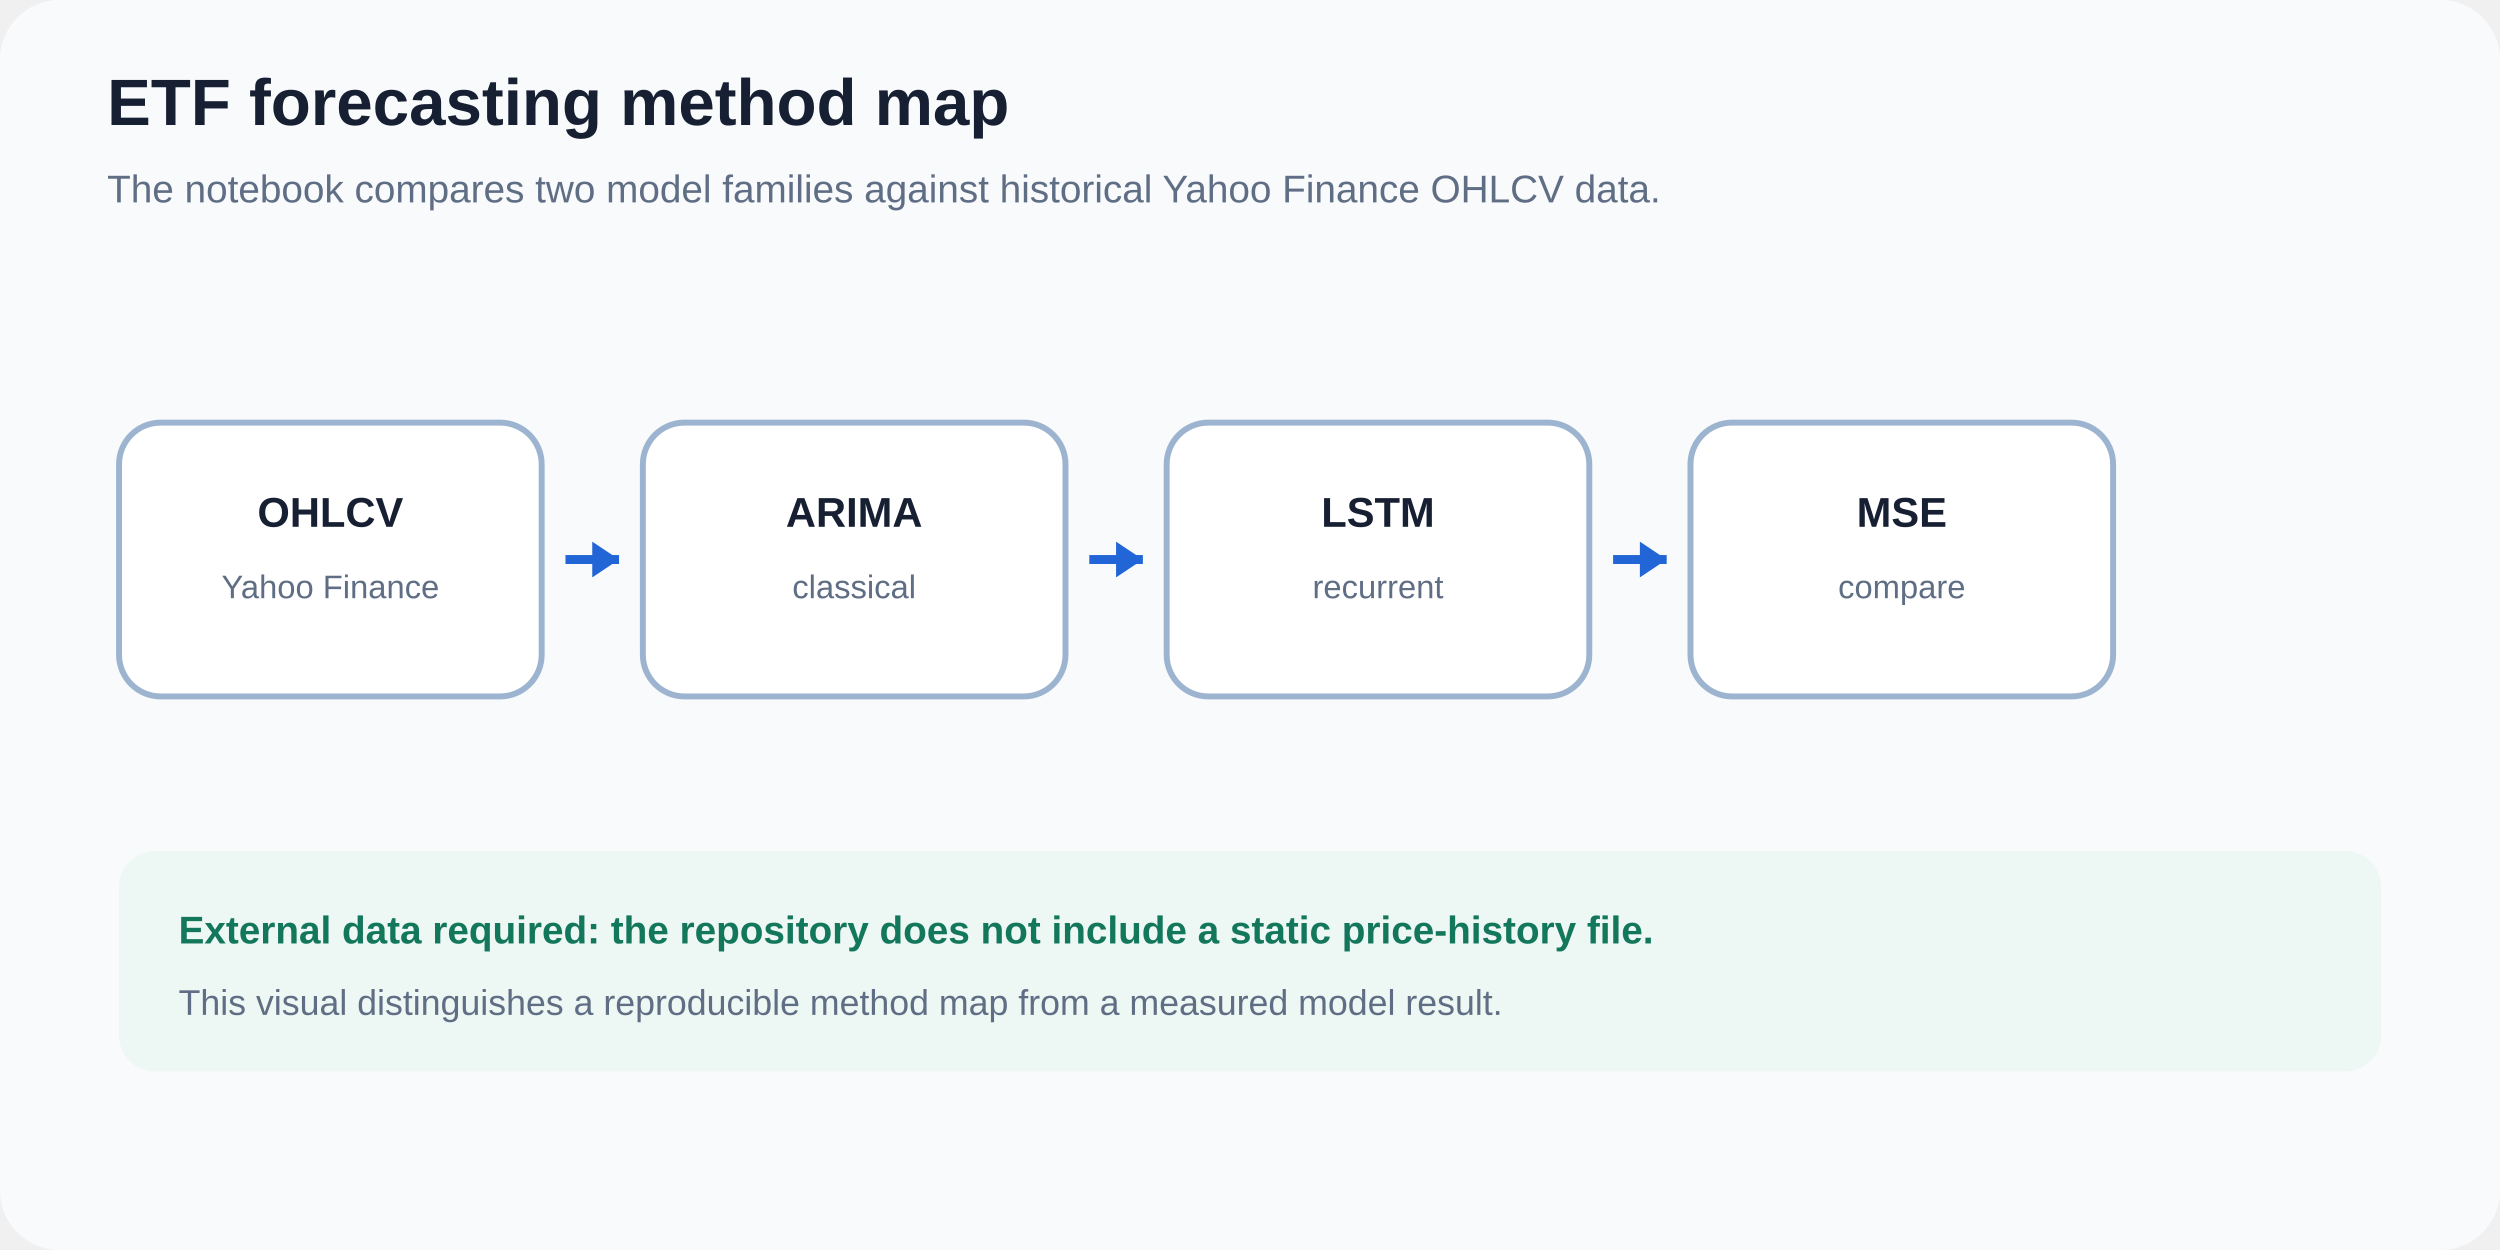
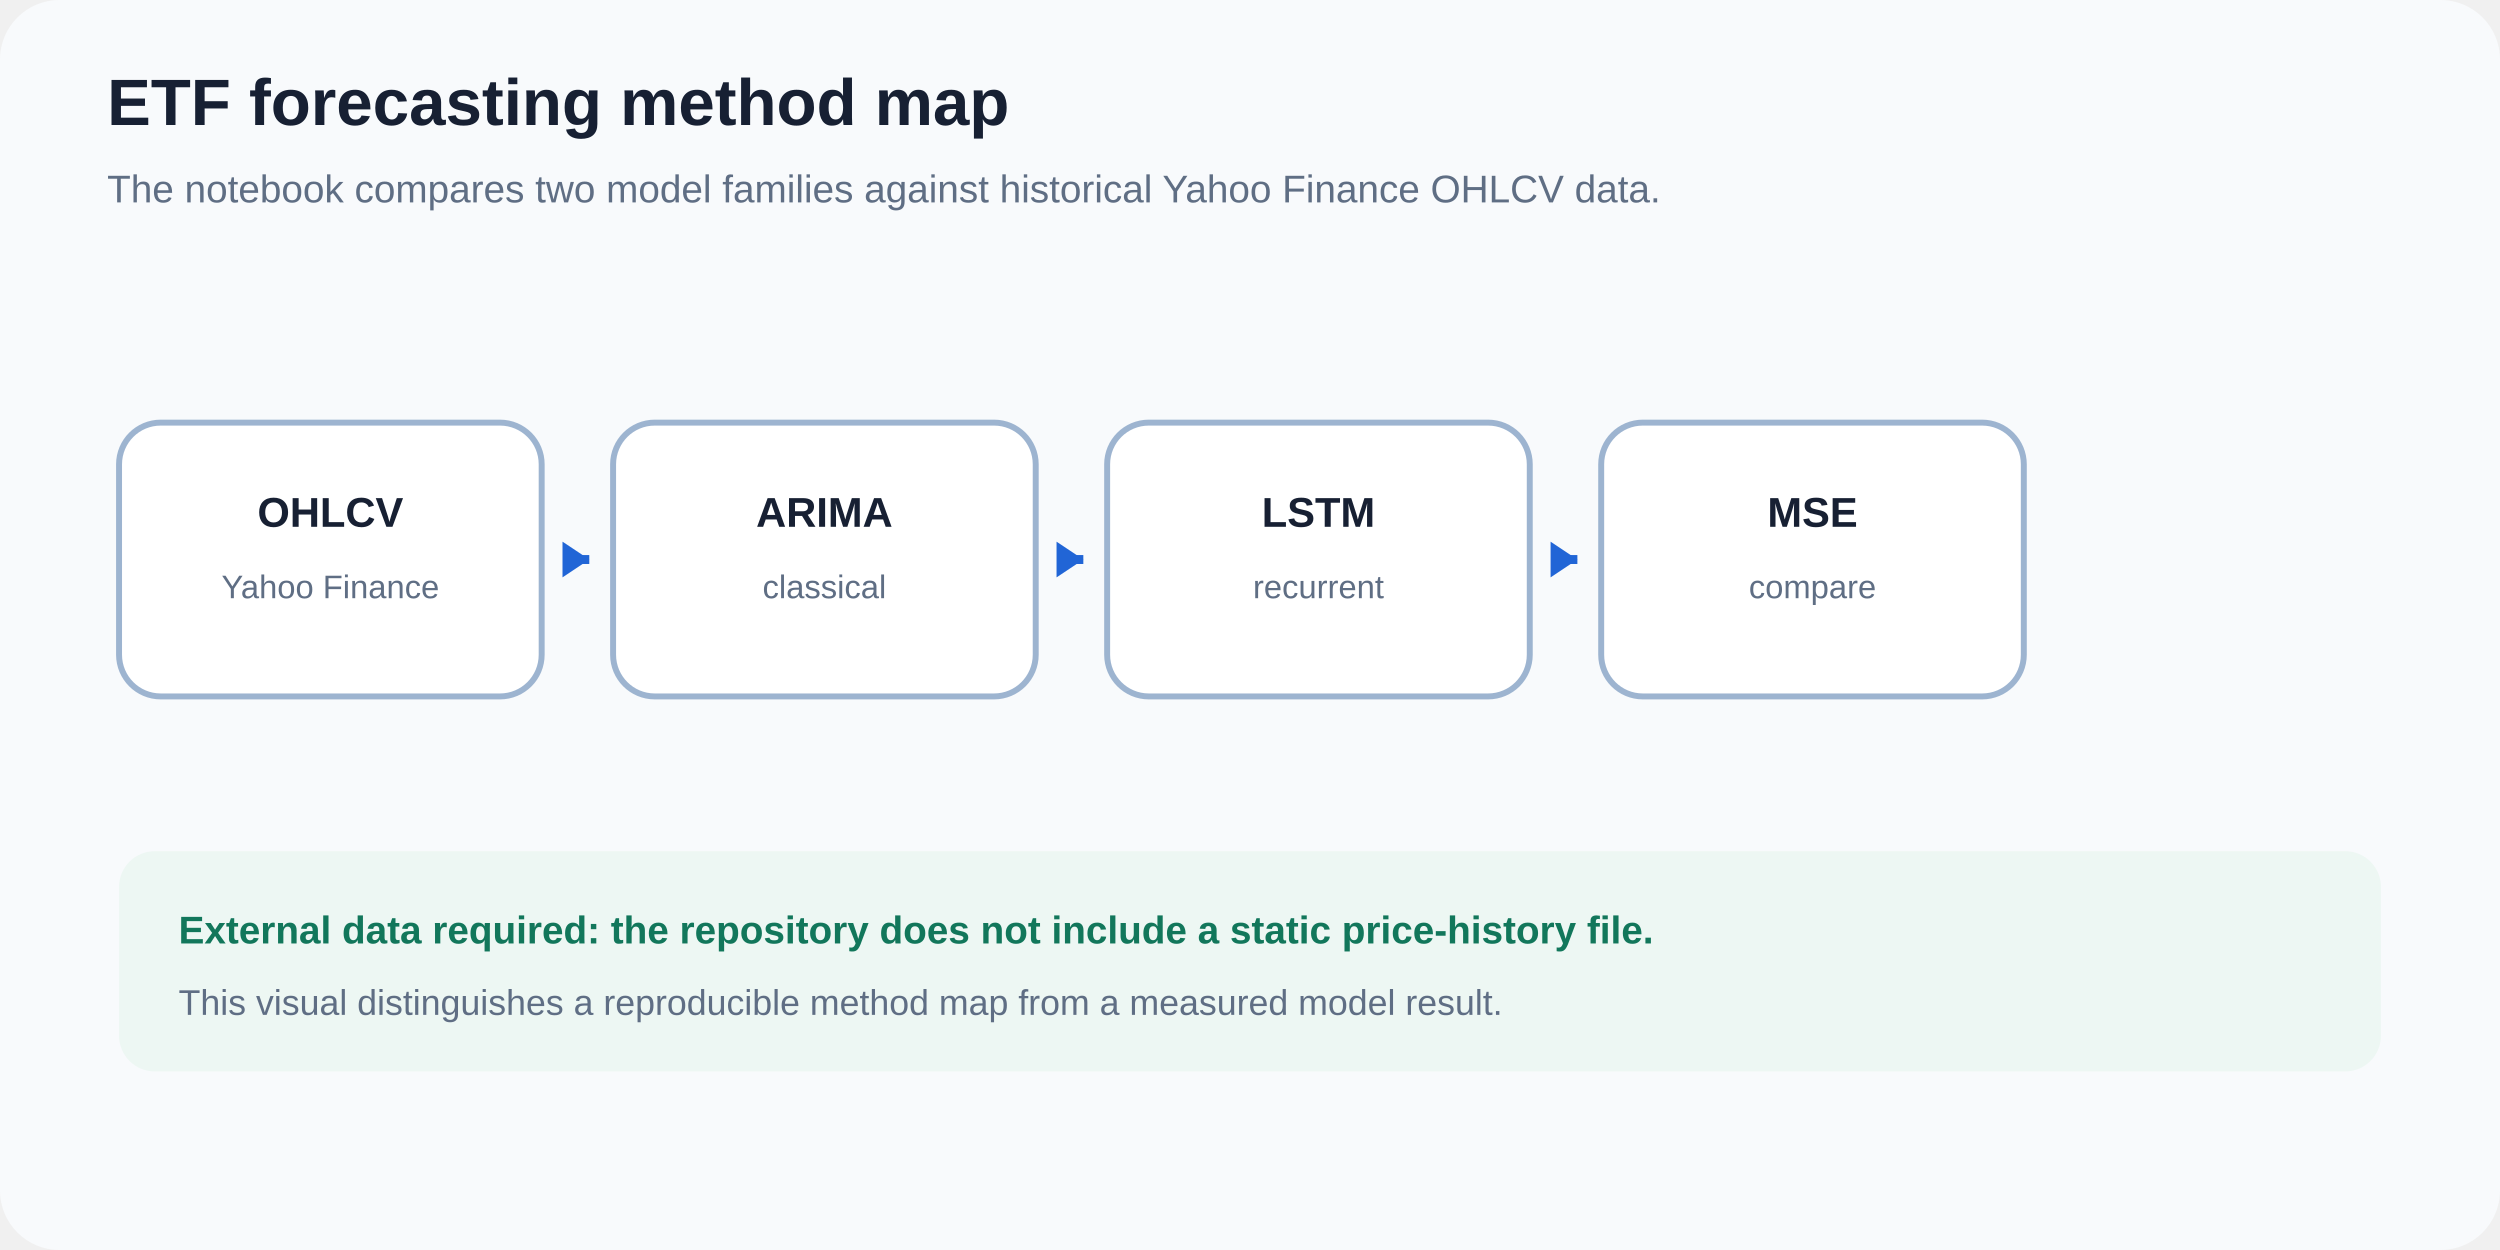
<svg xmlns="http://www.w3.org/2000/svg" viewBox="0 0 840 420" role="img" aria-labelledby="title desc">
  <rect width="840" height="420" rx="20" fill="#f8fafc" />
  <text x="36" y="42" fill="#172033" font-family="Arial, sans-serif" font-size="22" font-weight="700">ETF forecasting method map</text>
  <text x="36" y="68" fill="#5f6e84" font-family="Arial, sans-serif" font-size="13">The notebook compares two model families against historical Yahoo Finance OHLCV data.</text>
  <rect x="40" y="142" width="142" height="92" rx="14" fill="#ffffff" stroke="#9db4d0" stroke-width="2" />
  <text x="111.0" y="177" text-anchor="middle" fill="#172033" font-family="Arial, sans-serif" font-size="14" font-weight="700">OHLCV</text>
  <text x="111.0" y="201" text-anchor="middle" fill="#5f6e84" font-family="Arial, sans-serif" font-size="11">Yahoo Finance</text>
-   <path d="M 190 188.0 H 208" stroke="#2165d6" stroke-width="3" fill="none" />
-   <path d="M 208 188.0 l -9 -6 v 12 z" fill="#2165d6" />
-   <rect x="216" y="142" width="142" height="92" rx="14" fill="#ffffff" stroke="#9db4d0" stroke-width="2" />
-   <text x="287.0" y="177" text-anchor="middle" fill="#172033" font-family="Arial, sans-serif" font-size="14" font-weight="700">ARIMA</text>
-   <text x="287.0" y="201" text-anchor="middle" fill="#5f6e84" font-family="Arial, sans-serif" font-size="11">classical</text>
-   <path d="M 366 188.0 H 384" stroke="#2165d6" stroke-width="3" fill="none" />
-   <path d="M 384 188.0 l -9 -6 v 12 z" fill="#2165d6" />
-   <rect x="392" y="142" width="142" height="92" rx="14" fill="#ffffff" stroke="#9db4d0" stroke-width="2" />
-   <text x="463.0" y="177" text-anchor="middle" fill="#172033" font-family="Arial, sans-serif" font-size="14" font-weight="700">LSTM</text>
-   <text x="463.0" y="201" text-anchor="middle" fill="#5f6e84" font-family="Arial, sans-serif" font-size="11">recurrent</text>
-   <path d="M 542 188.0 H 560" stroke="#2165d6" stroke-width="3" fill="none" />
-   <path d="M 560 188.0 l -9 -6 v 12 z" fill="#2165d6" />
-   <rect x="568" y="142" width="142" height="92" rx="14" fill="#ffffff" stroke="#9db4d0" stroke-width="2" />
-   <text x="639.0" y="177" text-anchor="middle" fill="#172033" font-family="Arial, sans-serif" font-size="14" font-weight="700">MSE</text>
-   <text x="639.0" y="201" text-anchor="middle" fill="#5f6e84" font-family="Arial, sans-serif" font-size="11">compare</text>
+   <path d="M 190 188.0 H 198" stroke="#2165d6" stroke-width="3" fill="none" />
+   <path d="M 198 188.0 l -9 -6 v 12 z" fill="#2165d6" />
+   <rect x="206" y="142" width="142" height="92" rx="14" fill="#ffffff" stroke="#9db4d0" stroke-width="2" />
+   <text x="277.0" y="177" text-anchor="middle" fill="#172033" font-family="Arial, sans-serif" font-size="14" font-weight="700">ARIMA</text>
+   <text x="277.0" y="201" text-anchor="middle" fill="#5f6e84" font-family="Arial, sans-serif" font-size="11">classical</text>
+   <path d="M 356 188.0 H 364" stroke="#2165d6" stroke-width="3" fill="none" />
+   <path d="M 364 188.0 l -9 -6 v 12 z" fill="#2165d6" />
+   <rect x="372" y="142" width="142" height="92" rx="14" fill="#ffffff" stroke="#9db4d0" stroke-width="2" />
+   <text x="443.0" y="177" text-anchor="middle" fill="#172033" font-family="Arial, sans-serif" font-size="14" font-weight="700">LSTM</text>
+   <text x="443.0" y="201" text-anchor="middle" fill="#5f6e84" font-family="Arial, sans-serif" font-size="11">recurrent</text>
+   <path d="M 522 188.0 H 530" stroke="#2165d6" stroke-width="3" fill="none" />
+   <path d="M 530 188.0 l -9 -6 v 12 z" fill="#2165d6" />
+   <rect x="538" y="142" width="142" height="92" rx="14" fill="#ffffff" stroke="#9db4d0" stroke-width="2" />
+   <text x="609.0" y="177" text-anchor="middle" fill="#172033" font-family="Arial, sans-serif" font-size="14" font-weight="700">MSE</text>
+   <text x="609.0" y="201" text-anchor="middle" fill="#5f6e84" font-family="Arial, sans-serif" font-size="11">compare</text>
  <rect x="40" y="286" width="760" height="74" rx="12" fill="#edf7f3" />
  <text x="60" y="317" fill="#12775b" font-family="Arial, sans-serif" font-size="13" font-weight="700">External data required: the repository does not include a static price-history file.</text>
  <text x="60" y="341" fill="#5f6e84" font-family="Arial, sans-serif" font-size="12">This visual distinguishes a reproducible method map from a measured model result.</text>
</svg>
